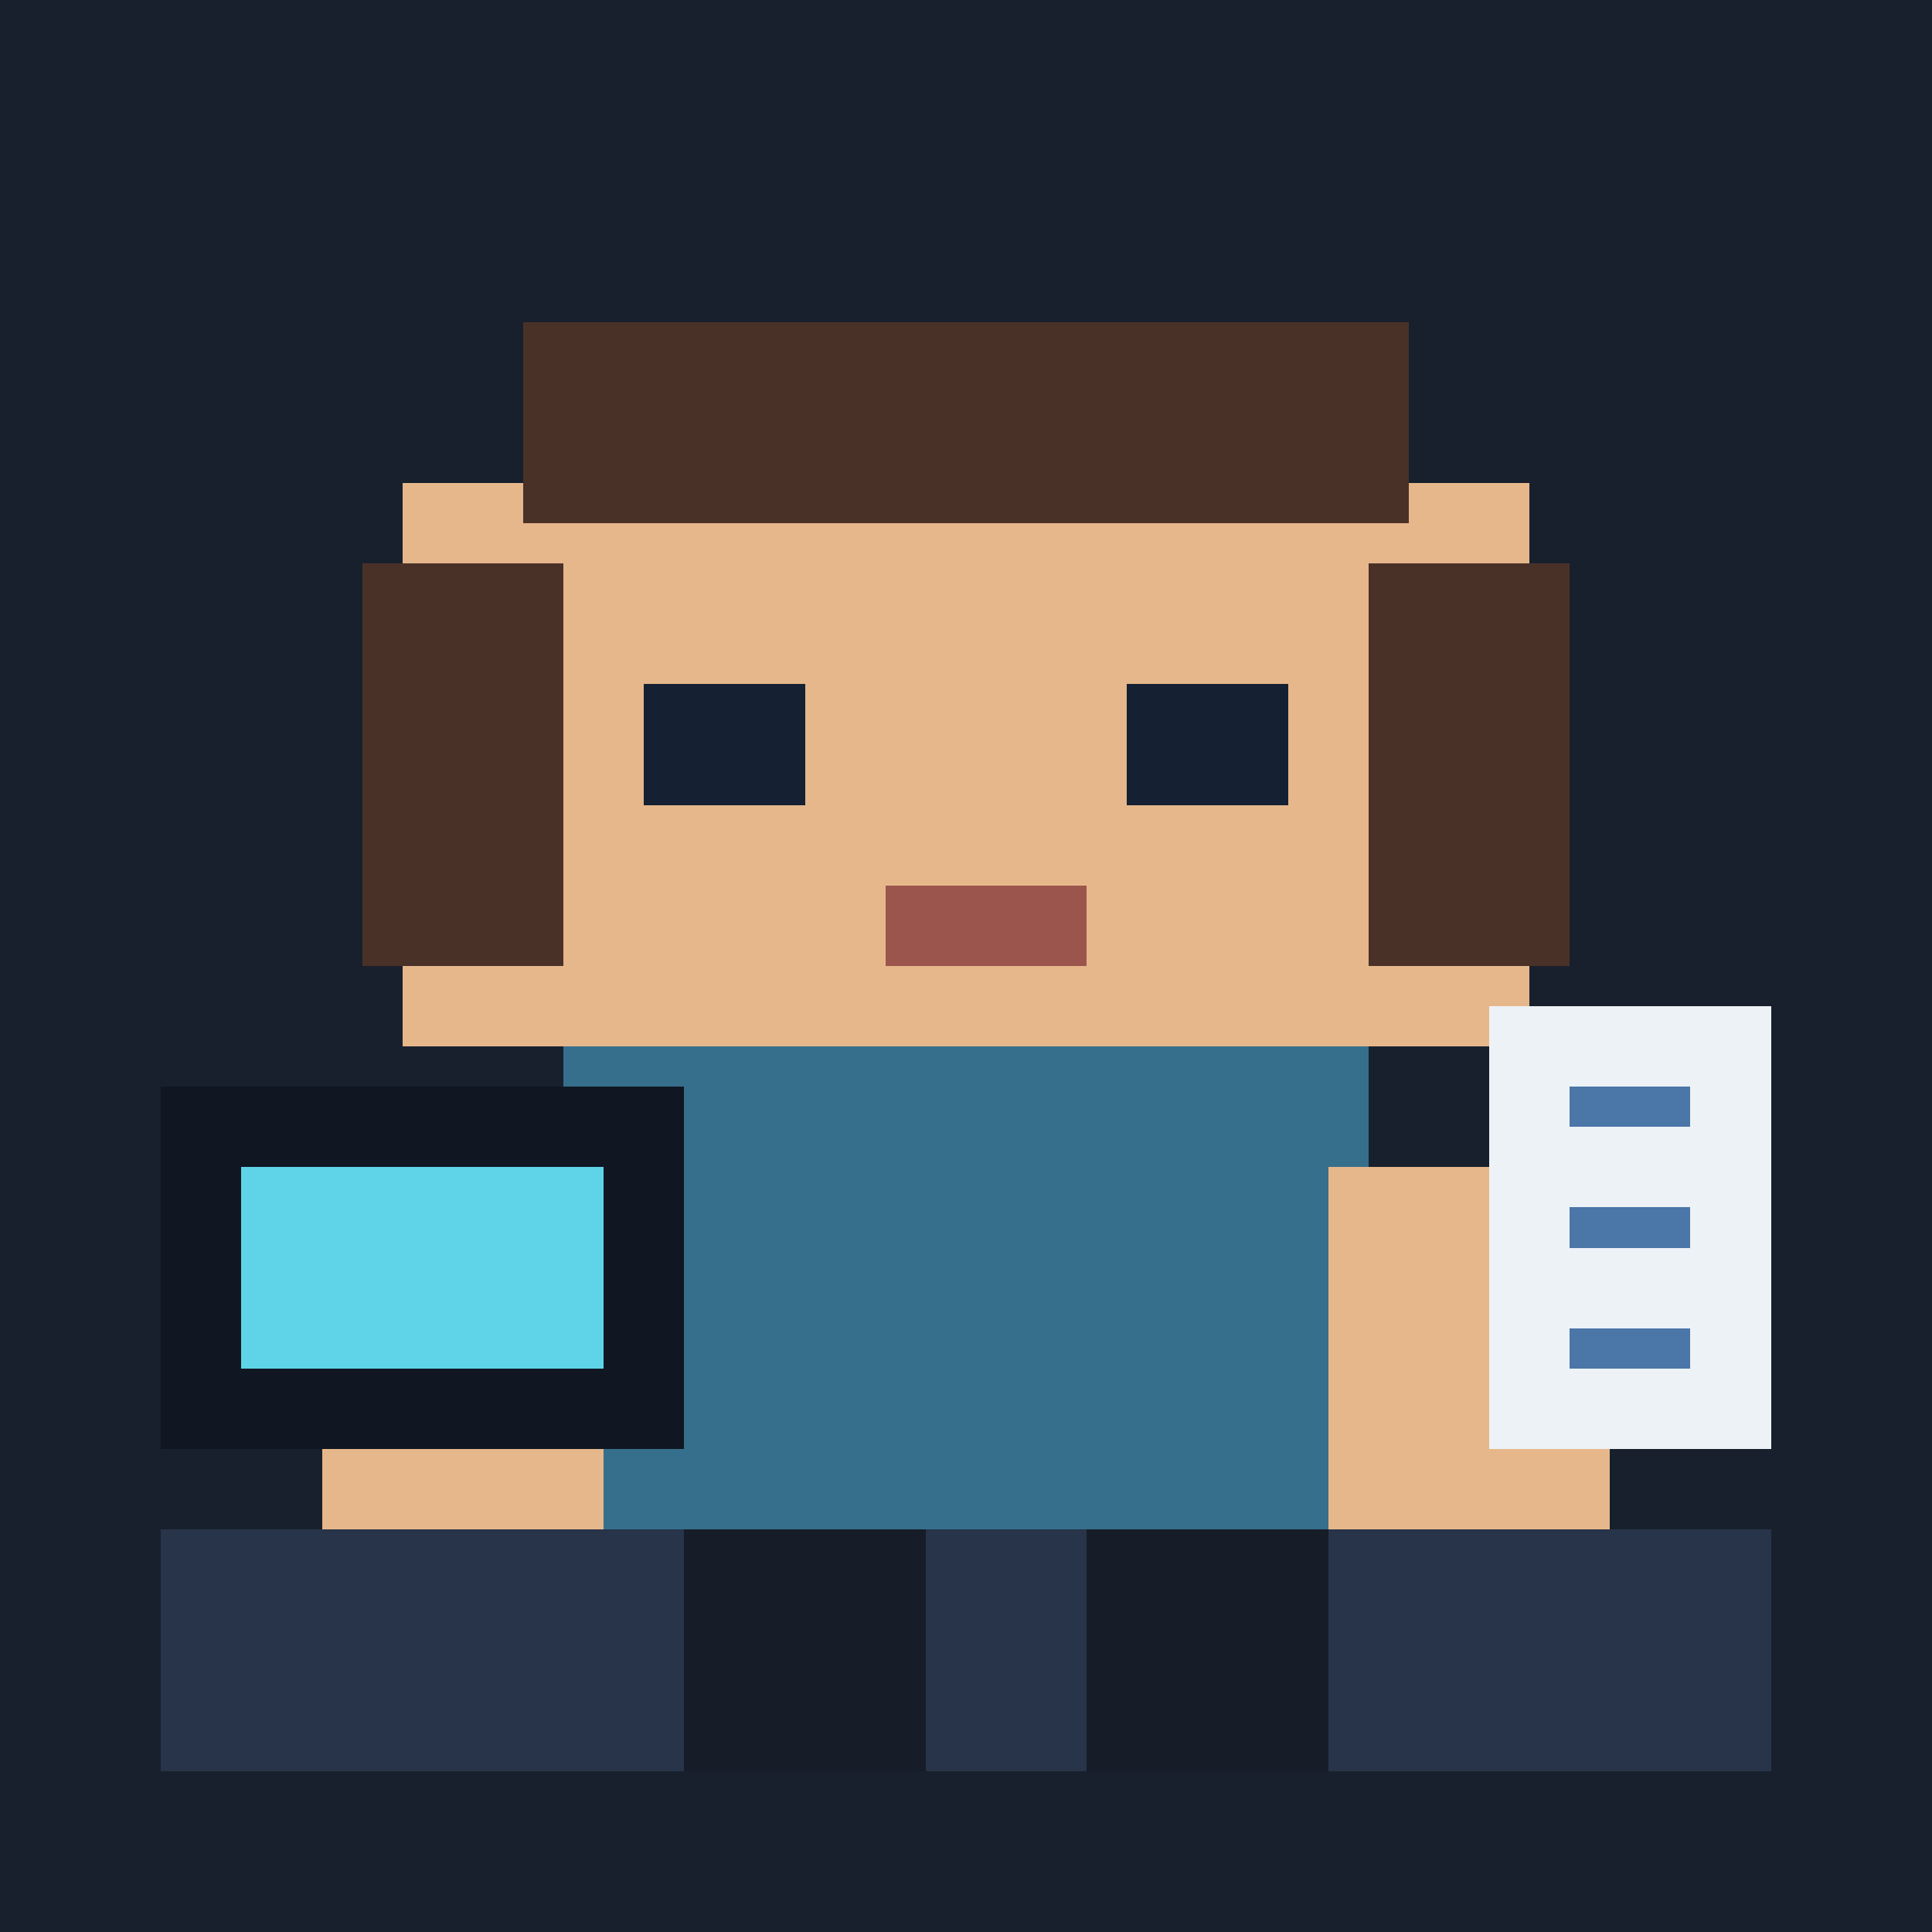
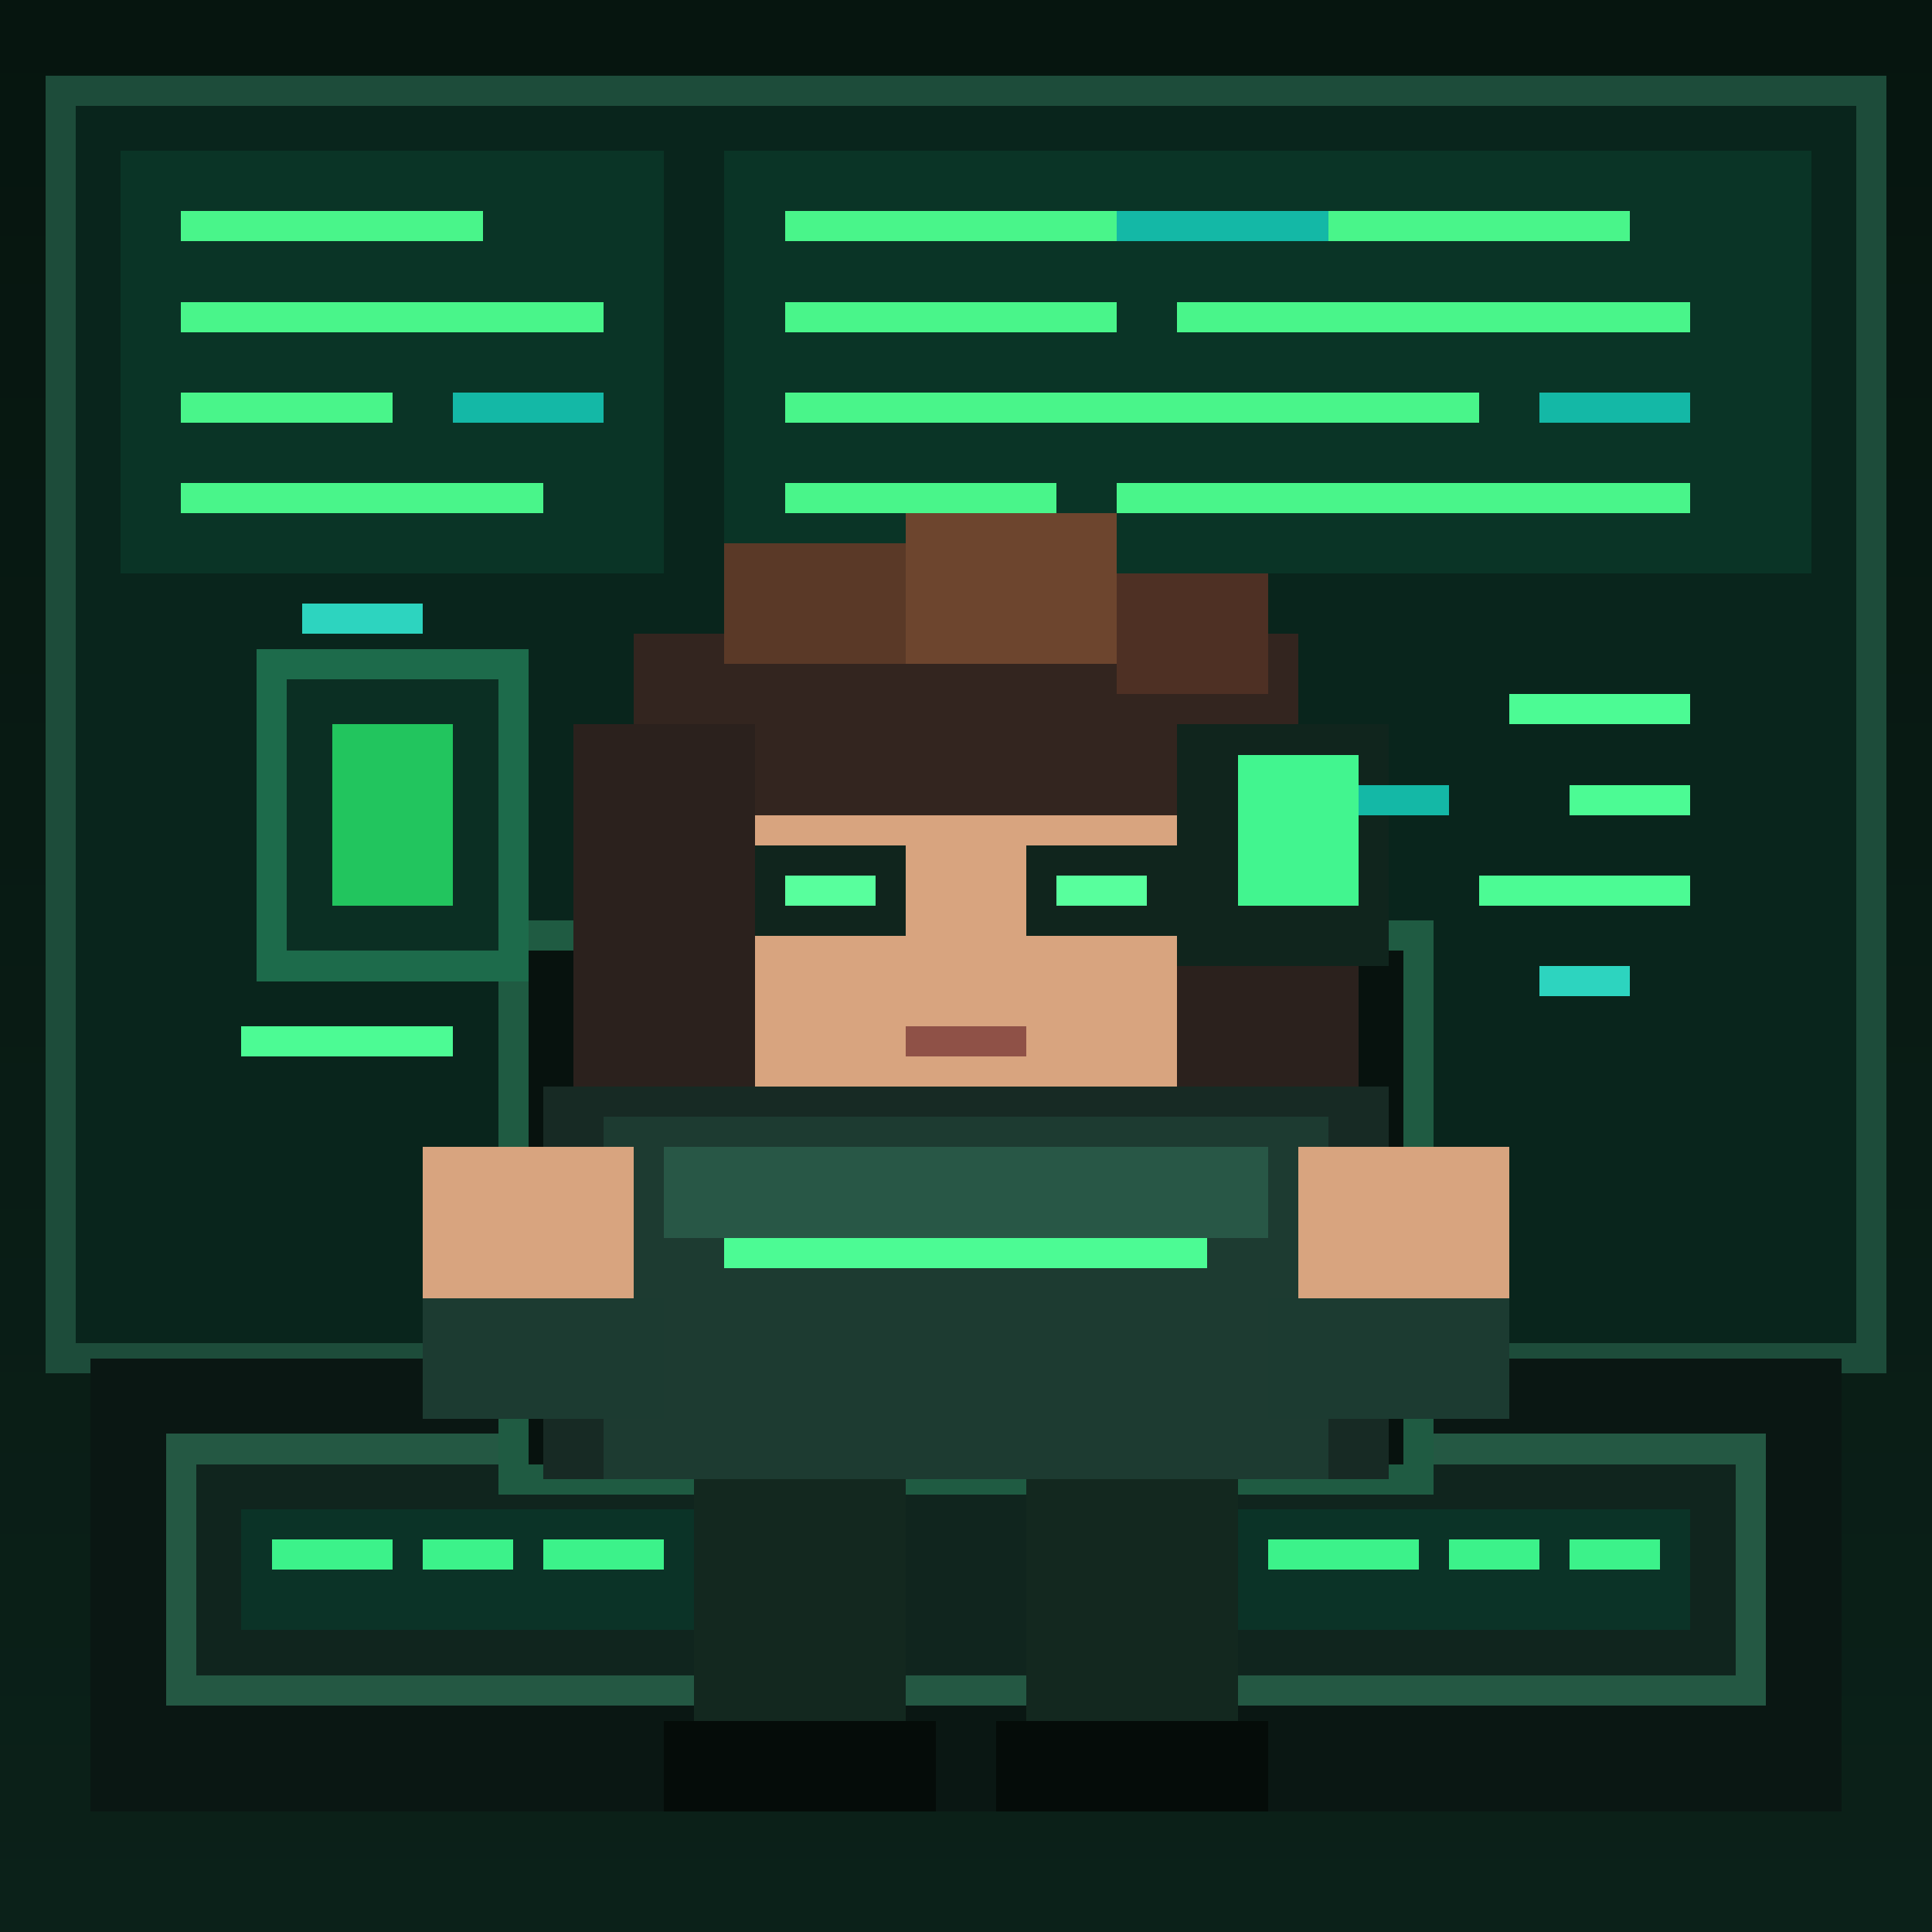
- <svg xmlns="http://www.w3.org/2000/svg" width="192" height="192" viewBox="0 0 48 48" shape-rendering="crispEdges">
-   <rect width="48" height="48" fill="#18202d" />
-   <rect x="4" y="38" width="40" height="6" fill="#273449" />
-   <rect x="13" y="8" width="22" height="4" fill="#343f57" />
-   <rect x="10" y="12" width="28" height="14" fill="#e6b78b" />
-   <rect x="13" y="8" width="22" height="5" fill="#4a3128" />
-   <rect x="9" y="14" width="5" height="10" fill="#4a3128" />
-   <rect x="34" y="14" width="5" height="10" fill="#4a3128" />
-   <rect x="16" y="17" width="4" height="3" fill="#152033" />
-   <rect x="28" y="17" width="4" height="3" fill="#152033" />
-   <rect x="22" y="22" width="5" height="2" fill="#9b554c" />
-   <rect x="14" y="26" width="20" height="12" fill="#366f8c" />
-   <rect x="8" y="29" width="7" height="9" fill="#e6b78b" />
-   <rect x="33" y="29" width="7" height="9" fill="#e6b78b" />
-   <rect x="17" y="38" width="6" height="6" fill="#171d28" />
-   <rect x="27" y="38" width="6" height="6" fill="#171d28" />
-   <rect x="4" y="27" width="13" height="9" fill="#101722" />
-   <rect x="6" y="29" width="9" height="5" fill="#5fd4e8" />
-   <rect x="37" y="25" width="7" height="11" fill="#edf2f7" />
-   <rect x="39" y="27" width="3" height="1" fill="#4a76a8" />
-   <rect x="39" y="30" width="3" height="1" fill="#4a76a8" />
-   <rect x="39" y="33" width="3" height="1" fill="#4a76a8" />
+ <svg xmlns="http://www.w3.org/2000/svg" width="256" height="256" viewBox="0 0 64 64" shape-rendering="crispEdges">
+   <defs>
+     <linearGradient id="bg" x1="0" y1="0" x2="0" y2="1">
+       <stop stop-color="#06150f" />
+       <stop offset="1" stop-color="#0b2119" />
+     </linearGradient>
+     <linearGradient id="screen" x1="0" y1="0" x2="1" y2="1">
+       <stop stop-color="#22c55e" />
+       <stop offset="1" stop-color="#0f766e" />
+     </linearGradient>
+   </defs>
+   <rect width="64" height="64" fill="url(#bg)" />
+   <rect x="2" y="3" width="60" height="42" fill="#09251c" stroke="#1d4c3a" />
+   <rect x="4" y="5" width="18" height="14" fill="#0a3426" />
+   <rect x="24" y="5" width="36" height="14" fill="#0a3426" />
+   <g fill="#49f58a">
+     <rect x="6" y="7" width="10" height="1" />
+     <rect x="6" y="10" width="14" height="1" />
+     <rect x="6" y="13" width="7" height="1" />
+     <rect x="6" y="16" width="12" height="1" />
+     <rect x="26" y="7" width="28" height="1" />
+     <rect x="26" y="10" width="11" height="1" />
+     <rect x="39" y="10" width="17" height="1" />
+     <rect x="26" y="13" width="23" height="1" />
+     <rect x="26" y="16" width="9" height="1" />
+     <rect x="37" y="16" width="19" height="1" />
+   </g>
+   <g fill="#14b8a6">
+     <rect x="15" y="13" width="5" height="1" />
+     <rect x="51" y="13" width="5" height="1" />
+     <rect x="37" y="7" width="7" height="1" />
+   </g>
+   <rect x="3" y="45" width="58" height="15" fill="#0a1713" />
+   <rect x="6" y="48" width="52" height="8" fill="#10251e" stroke="#245843" />
+   <rect x="8" y="50" width="15" height="4" fill="#0b3327" />
+   <rect x="41" y="50" width="15" height="4" fill="#0b3327" />
+   <g fill="#3cf28a">
+     <rect x="9" y="51" width="4" height="1" />
+     <rect x="14" y="51" width="3" height="1" />
+     <rect x="18" y="51" width="4" height="1" />
+     <rect x="42" y="51" width="5" height="1" />
+     <rect x="48" y="51" width="3" height="1" />
+     <rect x="52" y="51" width="3" height="1" />
+   </g>
+   <rect x="17" y="31" width="30" height="18" fill="#07120e" stroke="#1f5b42" />
+   <rect x="20" y="33" width="24" height="13" fill="#0b2f23" />
+   <rect x="22" y="35" width="20" height="9" fill="url(#screen)" opacity=".86" />
+   <g fill="#d9ffe7">
+     <rect x="24" y="37" width="8" height="1" />
+     <rect x="24" y="40" width="15" height="1" />
+     <rect x="24" y="43" width="11" height="1" />
+   </g>
+   <rect x="24" y="25" width="16" height="19" fill="#d8a47f" />
+   <rect x="21" y="21" width="22" height="6" fill="#33251f" />
+   <rect x="19" y="24" width="6" height="12" fill="#2b211d" />
+   <rect x="39" y="24" width="6" height="12" fill="#2b211d" />
+   <rect x="24" y="18" width="6" height="4" fill="#5a3927" />
+   <rect x="30" y="17" width="7" height="5" fill="#6d452e" />
+   <rect x="37" y="19" width="5" height="4" fill="#4e3024" />
+   <rect x="25" y="28" width="5" height="3" fill="#10251d" />
+   <rect x="34" y="28" width="5" height="3" fill="#10251d" />
+   <rect x="26" y="29" width="3" height="1" fill="#58ff9d" />
+   <rect x="35" y="29" width="3" height="1" fill="#58ff9d" />
+   <rect x="30" y="34" width="4" height="1" fill="#8f5147" />
+   <rect x="18" y="36" width="28" height="13" fill="#172a24" />
+   <rect x="20" y="37" width="24" height="12" fill="#1d3b31" />
+   <rect x="22" y="38" width="20" height="3" fill="#285746" />
+   <rect x="24" y="41" width="16" height="1" fill="#4cfb94" />
+   <rect x="14" y="38" width="7" height="9" fill="#d8a47f" />
+   <rect x="43" y="38" width="7" height="9" fill="#d8a47f" />
+   <rect x="14" y="43" width="8" height="4" fill="#1c3b31" />
+   <rect x="42" y="43" width="8" height="4" fill="#1c3b31" />
+   <rect x="23" y="49" width="7" height="9" fill="#13281f" />
+   <rect x="34" y="49" width="7" height="9" fill="#13281f" />
+   <rect x="22" y="57" width="9" height="3" fill="#050c09" />
+   <rect x="33" y="57" width="9" height="3" fill="#050c09" />
+   <rect x="39" y="24" width="7" height="8" fill="#10251d" />
+   <rect x="41" y="25" width="4" height="5" fill="#42f58f" />
+   <rect x="45" y="26" width="3" height="1" fill="#14b8a6" />
+   <rect x="9" y="22" width="8" height="10" fill="#0b2f23" stroke="#1d6b4b" />
+   <rect x="11" y="24" width="4" height="6" fill="#22c55e" />
+   <g fill="#4cfb94">
+     <rect x="8" y="34" width="7" height="1" />
+     <rect x="50" y="23" width="6" height="1" />
+     <rect x="52" y="26" width="4" height="1" />
+     <rect x="49" y="29" width="7" height="1" />
+   </g>
+   <g fill="#2dd4bf">
+     <rect x="10" y="20" width="4" height="1" />
+     <rect x="51" y="32" width="3" height="1" />
+   </g>
</svg>
